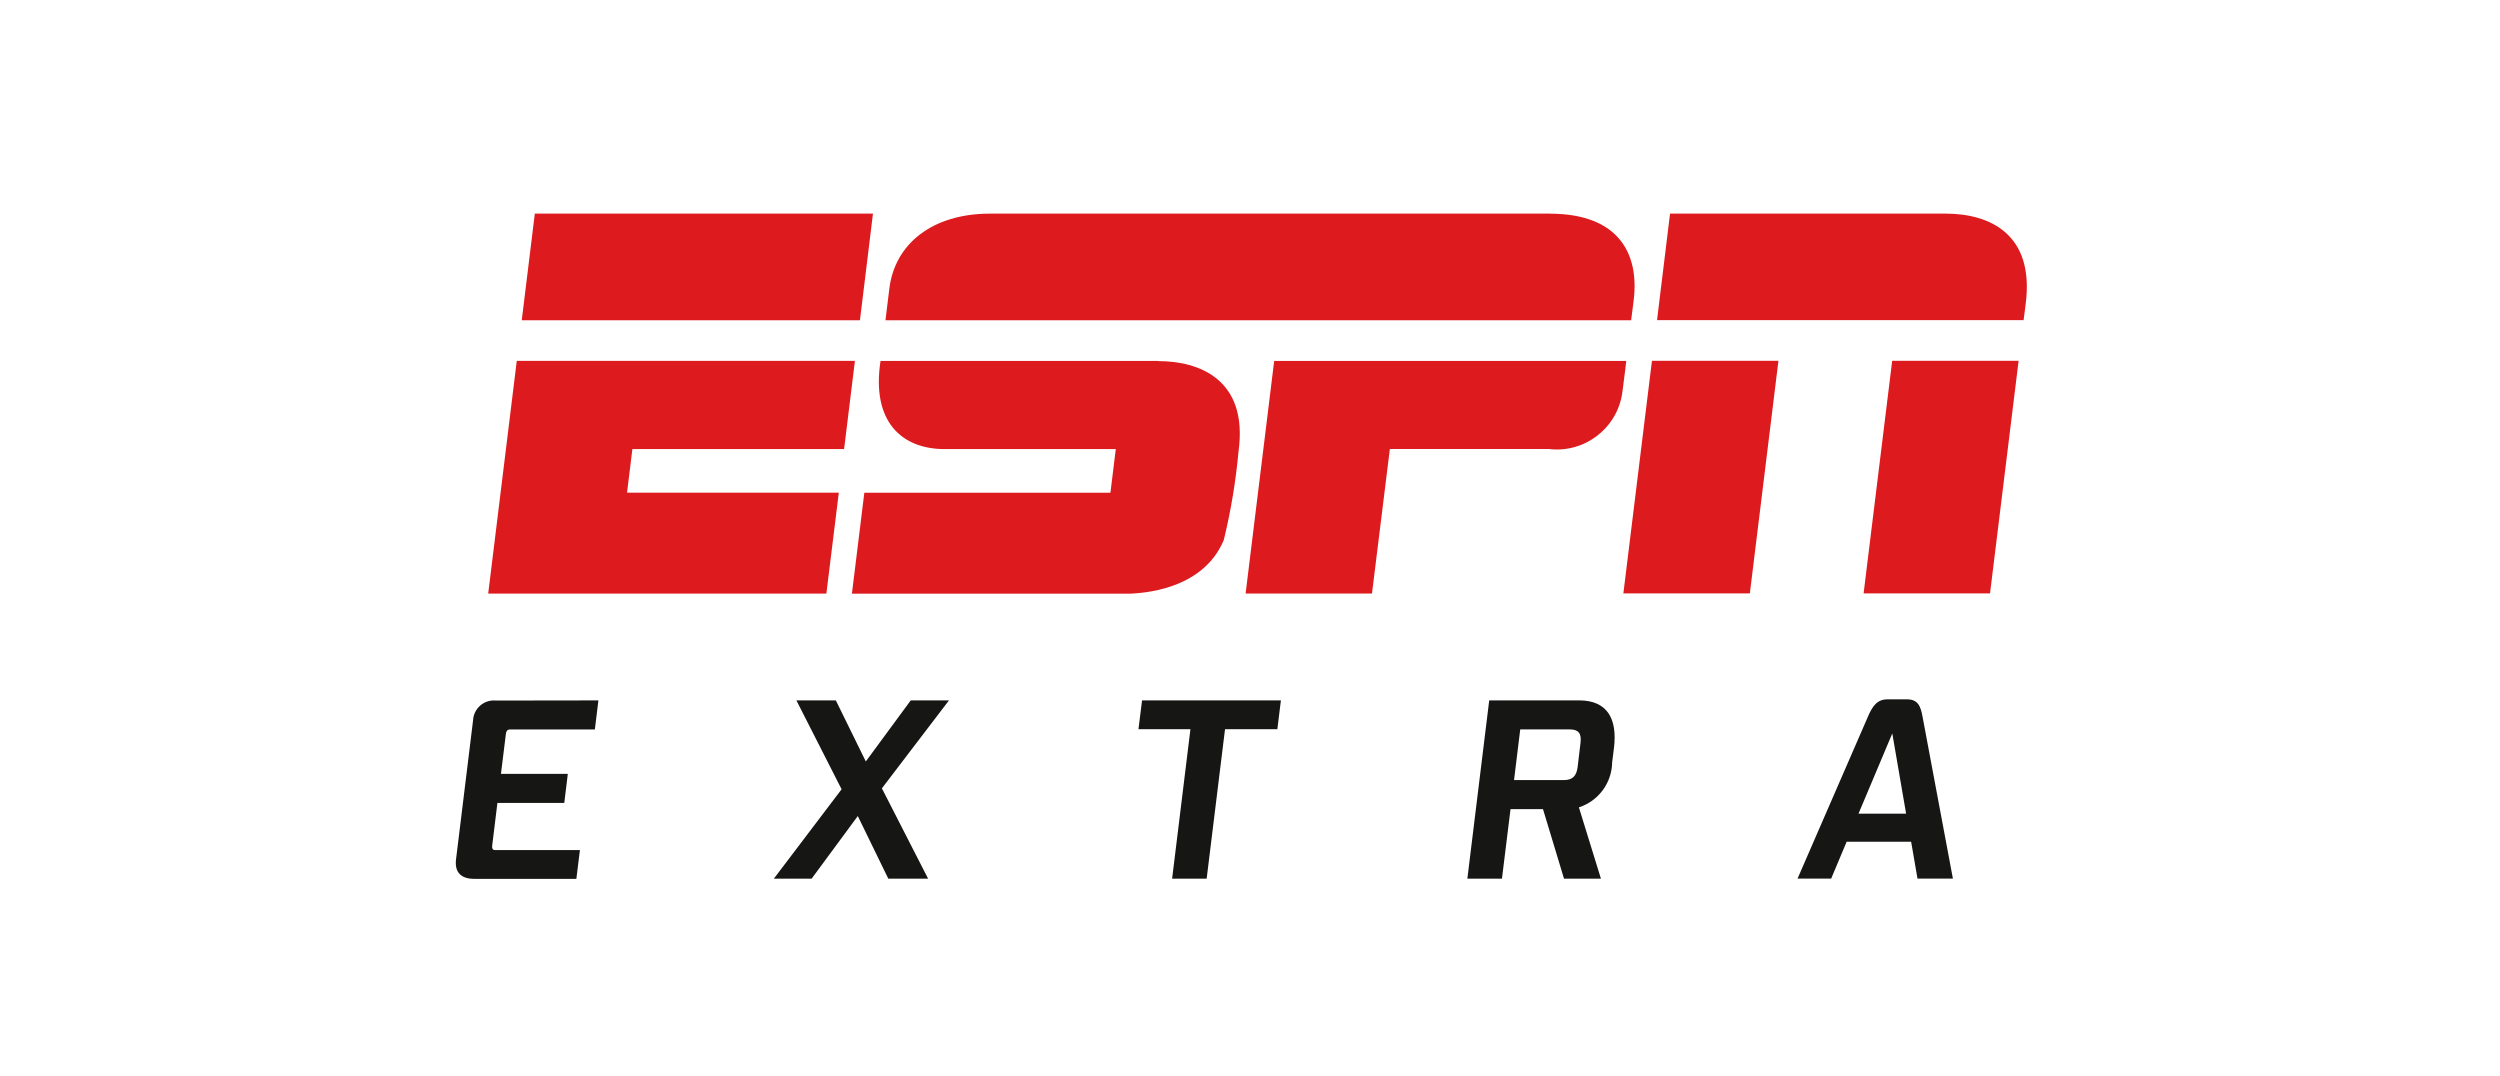
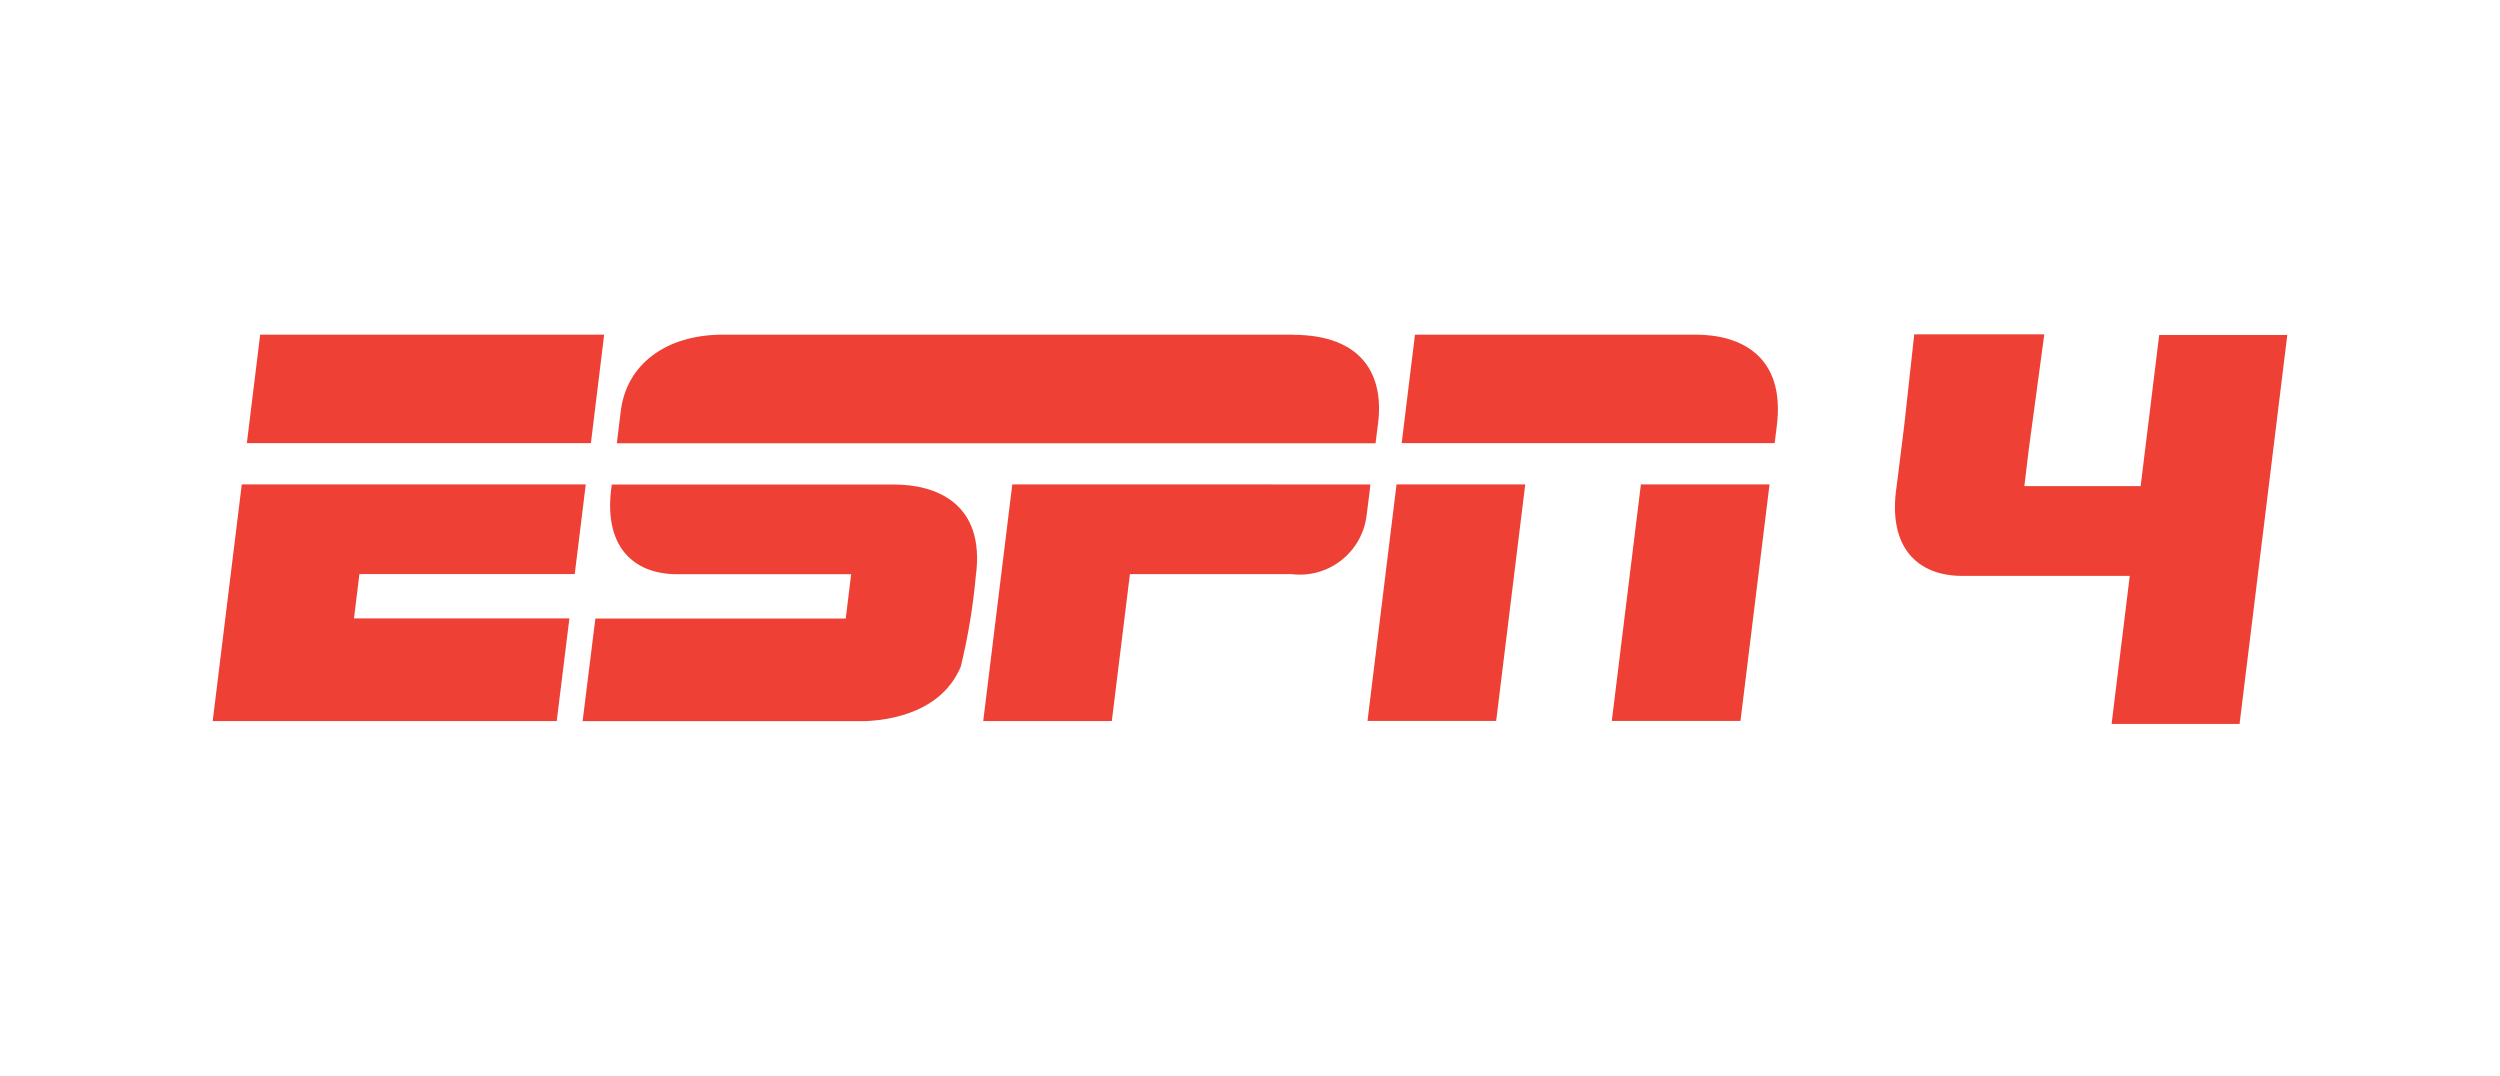
<svg xmlns="http://www.w3.org/2000/svg" width="86" height="37" viewBox="0 0 86 37">
-   <g id="espn_extra" transform="translate(-0.109 -0.039)">
-     <rect id="Rectángulo_3581" data-name="Rectángulo 3581" width="86" height="37" rx="5" transform="translate(0.109 0.039)" fill="none" />
-     <g id="Grupo_4346" data-name="Grupo 4346" transform="translate(15.793 7.388)">
-       <path id="Trazado_7085" data-name="Trazado 7085" d="M508.482,599.168l-.122,1h-2.918c-.087,0-.13.052-.141.14l-.171,1.386h2.3l-.122,1h-2.3l-.18,1.474c-.012.087.017.149.1.149h2.918l-.122.989h-3.514c-.491,0-.679-.262-.624-.682l.584-4.766a.719.719,0,0,1,.795-.685Z" transform="translate(-503.581 -582.423)" fill="#161615" />
-       <path id="Trazado_7086" data-name="Trazado 7086" d="M512.112,603.146l-1.588,2.154h-1.3l2.331-3.075L510,599.168h1.357l1.031,2.1,1.545-2.1h1.315l-2.307,3.025,1.59,3.108h-1.369Z" transform="translate(-498.288 -582.423)" fill="#161615" />
-       <path id="Trazado_7087" data-name="Trazado 7087" d="M516.848,605.3l.63-5.142H515.69l.124-.991h4.776l-.122.991h-1.8l-.632,5.142Z" transform="translate(-492.211 -582.423)" fill="#161615" />
-       <path id="Trazado_7088" data-name="Trazado 7088" d="M521.525,605.3l.752-6.133h3.093c.981,0,1.315.648,1.2,1.621l-.064.51a1.652,1.652,0,0,1-1.144,1.549l.758,2.453h-1.27l-.723-2.391H523.01l-.295,2.391Zm3.316-3.391c.289,0,.438-.13.477-.446l.1-.841c.039-.324-.076-.456-.366-.456h-1.708l-.213,1.743Z" transform="translate(-486.732 -582.423)" fill="#161615" />
-       <path id="Trazado_7089" data-name="Trazado 7089" d="M531.291,604.047h-2.218l-.533,1.27h-1.157l2.418-5.563c.161-.376.32-.605.68-.605h.665c.368,0,.473.219.539.605l1.043,5.563H531.51Zm-1.811-.964h1.638l-.475-2.761Z" transform="translate(-481.232 -582.441)" fill="#161615" />
-       <path id="Trazado_7090" data-name="Trazado 7090" d="M534.049,590.532s-18.215,0-19.254,0c-1.972,0-3.277,1.035-3.461,2.591-.068.572-.132,1.078-.132,1.078h25.651s.05-.38.087-.684c.194-1.565-.473-2.984-2.891-2.984" transform="translate(-496.426 -590.532)" fill="#dd1a1d" />
-       <path id="Trazado_7091" data-name="Trazado 7091" d="M530.685,593.144s-.056.518-.134,1.082a2.277,2.277,0,0,1-2.538,1.949h-5.46l-.615,4.972h-4.347l.983-8h12.111" transform="translate(-490.426 -588.079)" fill="#dd1a1d" />
-       <path id="Trazado_7092" data-name="Trazado 7092" d="M516.831,590.532l-.448,3.669H504.749l.45-3.669Z" transform="translate(-502.485 -590.532)" fill="#dd1a1d" />
-       <path id="Trazado_7093" data-name="Trazado 7093" d="M505.137,593.144h11.632l-.372,3.033h-7.283l-.184,1.5h7.285l-.428,3.473H504.154Z" transform="translate(-503.044 -588.079)" fill="#dd1a1d" />
-       <path id="Trazado_7094" data-name="Trazado 7094" d="M525.338,590.532h9.488c1.5,0,3.054.7,2.746,3.1-.056.431-.072.564-.072.564H524.89l.448-3.669" transform="translate(-483.572 -590.532)" fill="#dd1a1d" />
-       <path id="Trazado_7095" data-name="Trazado 7095" d="M525.276,593.143l4.351,0-.983,8-4.351,0Z" transform="translate(-484.133 -588.08)" fill="#dd1a1d" />
-       <path id="Trazado_7096" data-name="Trazado 7096" d="M529.538,593.143l4.349,0-.983,8-4.349,0Z" transform="translate(-480.131 -588.08)" fill="#dd1a1d" />
-       <path id="Trazado_7097" data-name="Trazado 7097" d="M521.145,593.146l-9.555,0c-.32,2.088.727,3.033,2.208,3.033l5.885,0-.184,1.5h-8.466l-.427,3.473s9.216,0,9.592,0c.308-.023,2.462-.081,3.2-1.844a21.027,21.027,0,0,0,.508-3.056c.339-2.5-1.394-3.1-2.759-3.1" transform="translate(-496.984 -588.079)" fill="#dd1a1d" />
+   <defs>
+     <clipPath id="clip-path">
+       <rect id="Rectángulo_18646" data-name="Rectángulo 18646" width="71.366" height="13.405" fill="none" />
+     </clipPath>
+   </defs>
+   <g id="Grupo_20888" data-name="Grupo 20888" transform="translate(-2023 3828.5)">
+     <rect id="Rectángulo_3581" data-name="Rectángulo 3581" width="86" height="37" rx="5" transform="translate(2023 -3828.5)" fill="none" />
+     <g id="Grupo_20887" data-name="Grupo 20887" transform="translate(2030.317 -3817)">
+       <g id="Grupo_20885" data-name="Grupo 20885" clip-path="url(#clip-path)">
+         <path id="Trazado_44222" data-name="Trazado 44222" d="M59.724.032s-18.529,0-19.587,0c-2.006,0-3.334,1.055-3.521,2.636-.069.582-.135,1.1-.135,1.1h26.1s.049-.385.087-.694c.2-1.593-.481-3.037-2.941-3.037" transform="translate(-22.579 -0.02)" fill="#ee4034" />
+         <path id="Trazado_44223" data-name="Trazado 44223" d="M82.874,13.553s-.058.526-.137,1.1a2.316,2.316,0,0,1-2.58,1.985H74.6l-.623,5.055H69.554l1-8.142Z" transform="translate(-43.048 -8.388)" fill="#ee4034" />
+         <path id="Trazado_44224" data-name="Trazado 44224" d="M15.373.033l-.456,3.731H3.082L3.54.033Z" transform="translate(-1.907 -0.021)" fill="#ee4034" />
+         <path id="Trazado_44225" data-name="Trazado 44225" d="M1,13.553H12.833l-.379,3.085H5.047l-.187,1.523h7.41l-.436,3.532H0Z" transform="translate(0 -8.389)" fill="#ee4034" />
+         <path id="Trazado_44226" data-name="Trazado 44226" d="M107.785.033h9.652c1.525,0,3.105.708,2.793,3.157-.056.439-.072.574-.072.574h-12.83Z" transform="translate(-66.427 -0.021)" fill="#ee4034" />
+         <path id="Trazado_44227" data-name="Trazado 44227" d="M105.241,13.55l4.427,0-1,8.138-4.426,0Z" transform="translate(-64.517 -8.387)" fill="#ee4034" />
+         <path id="Trazado_44228" data-name="Trazado 44228" d="M127.3,13.55l4.425,0-1,8.138-4.426,0Z" transform="translate(-78.17 -8.387)" fill="#ee4034" />
+         <path id="Trazado_44229" data-name="Trazado 44229" d="M44.125,13.555l-9.721,0c-.324,2.125.739,3.086,2.246,3.086l5.988,0-.187,1.525H33.839L33.4,21.694s9.375,0,9.756,0c.313-.023,2.507-.082,3.253-1.876a21.157,21.157,0,0,0,.516-3.109c.345-2.546-1.417-3.153-2.806-3.153" transform="translate(-20.675 -8.388)" fill="#ee4034" />
+         <path id="Trazado_44230" data-name="Trazado 44230" d="M160.936.024l-.639,5.2h-4l.159-1.324.527-3.9h-4.474l-.343,3.125-.262,2.1h0c-.325,2.125.739,3.085,2.246,3.085l5.773,0-.625,5.093H163.7L165.342.024Z" transform="translate(-93.976 0)" fill="#ee4034" />
+       </g>
    </g>
  </g>
</svg>
